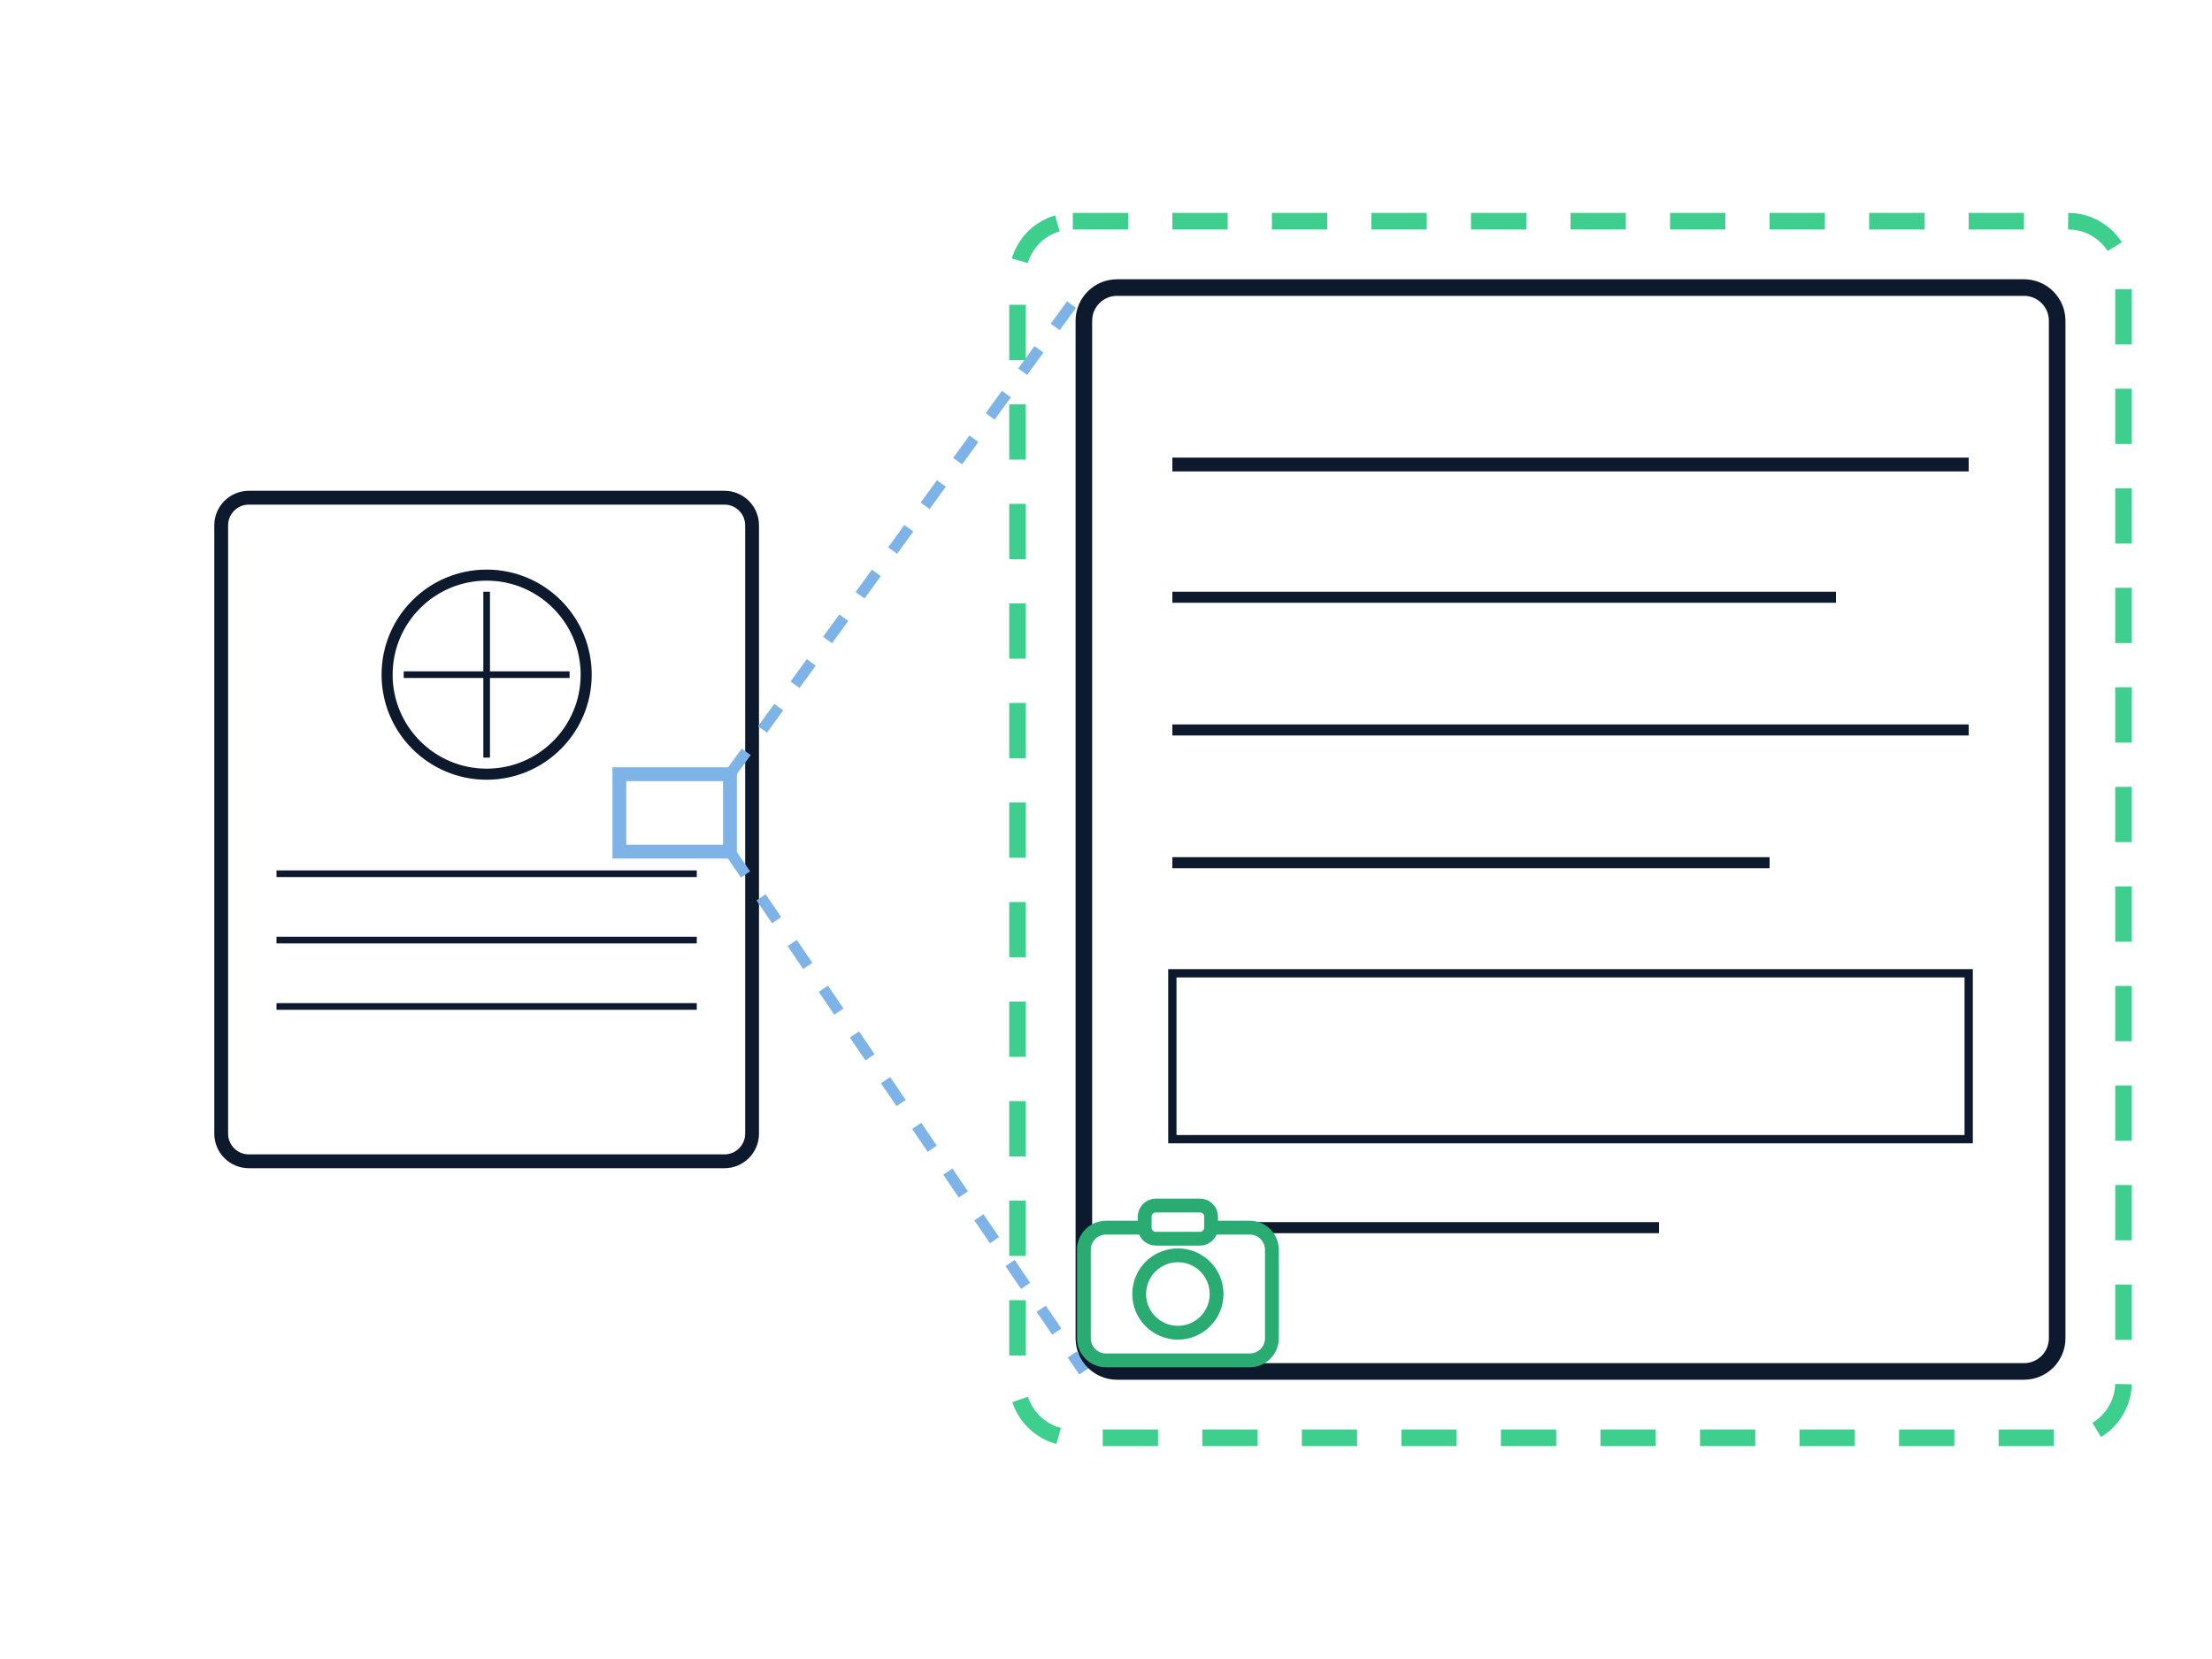
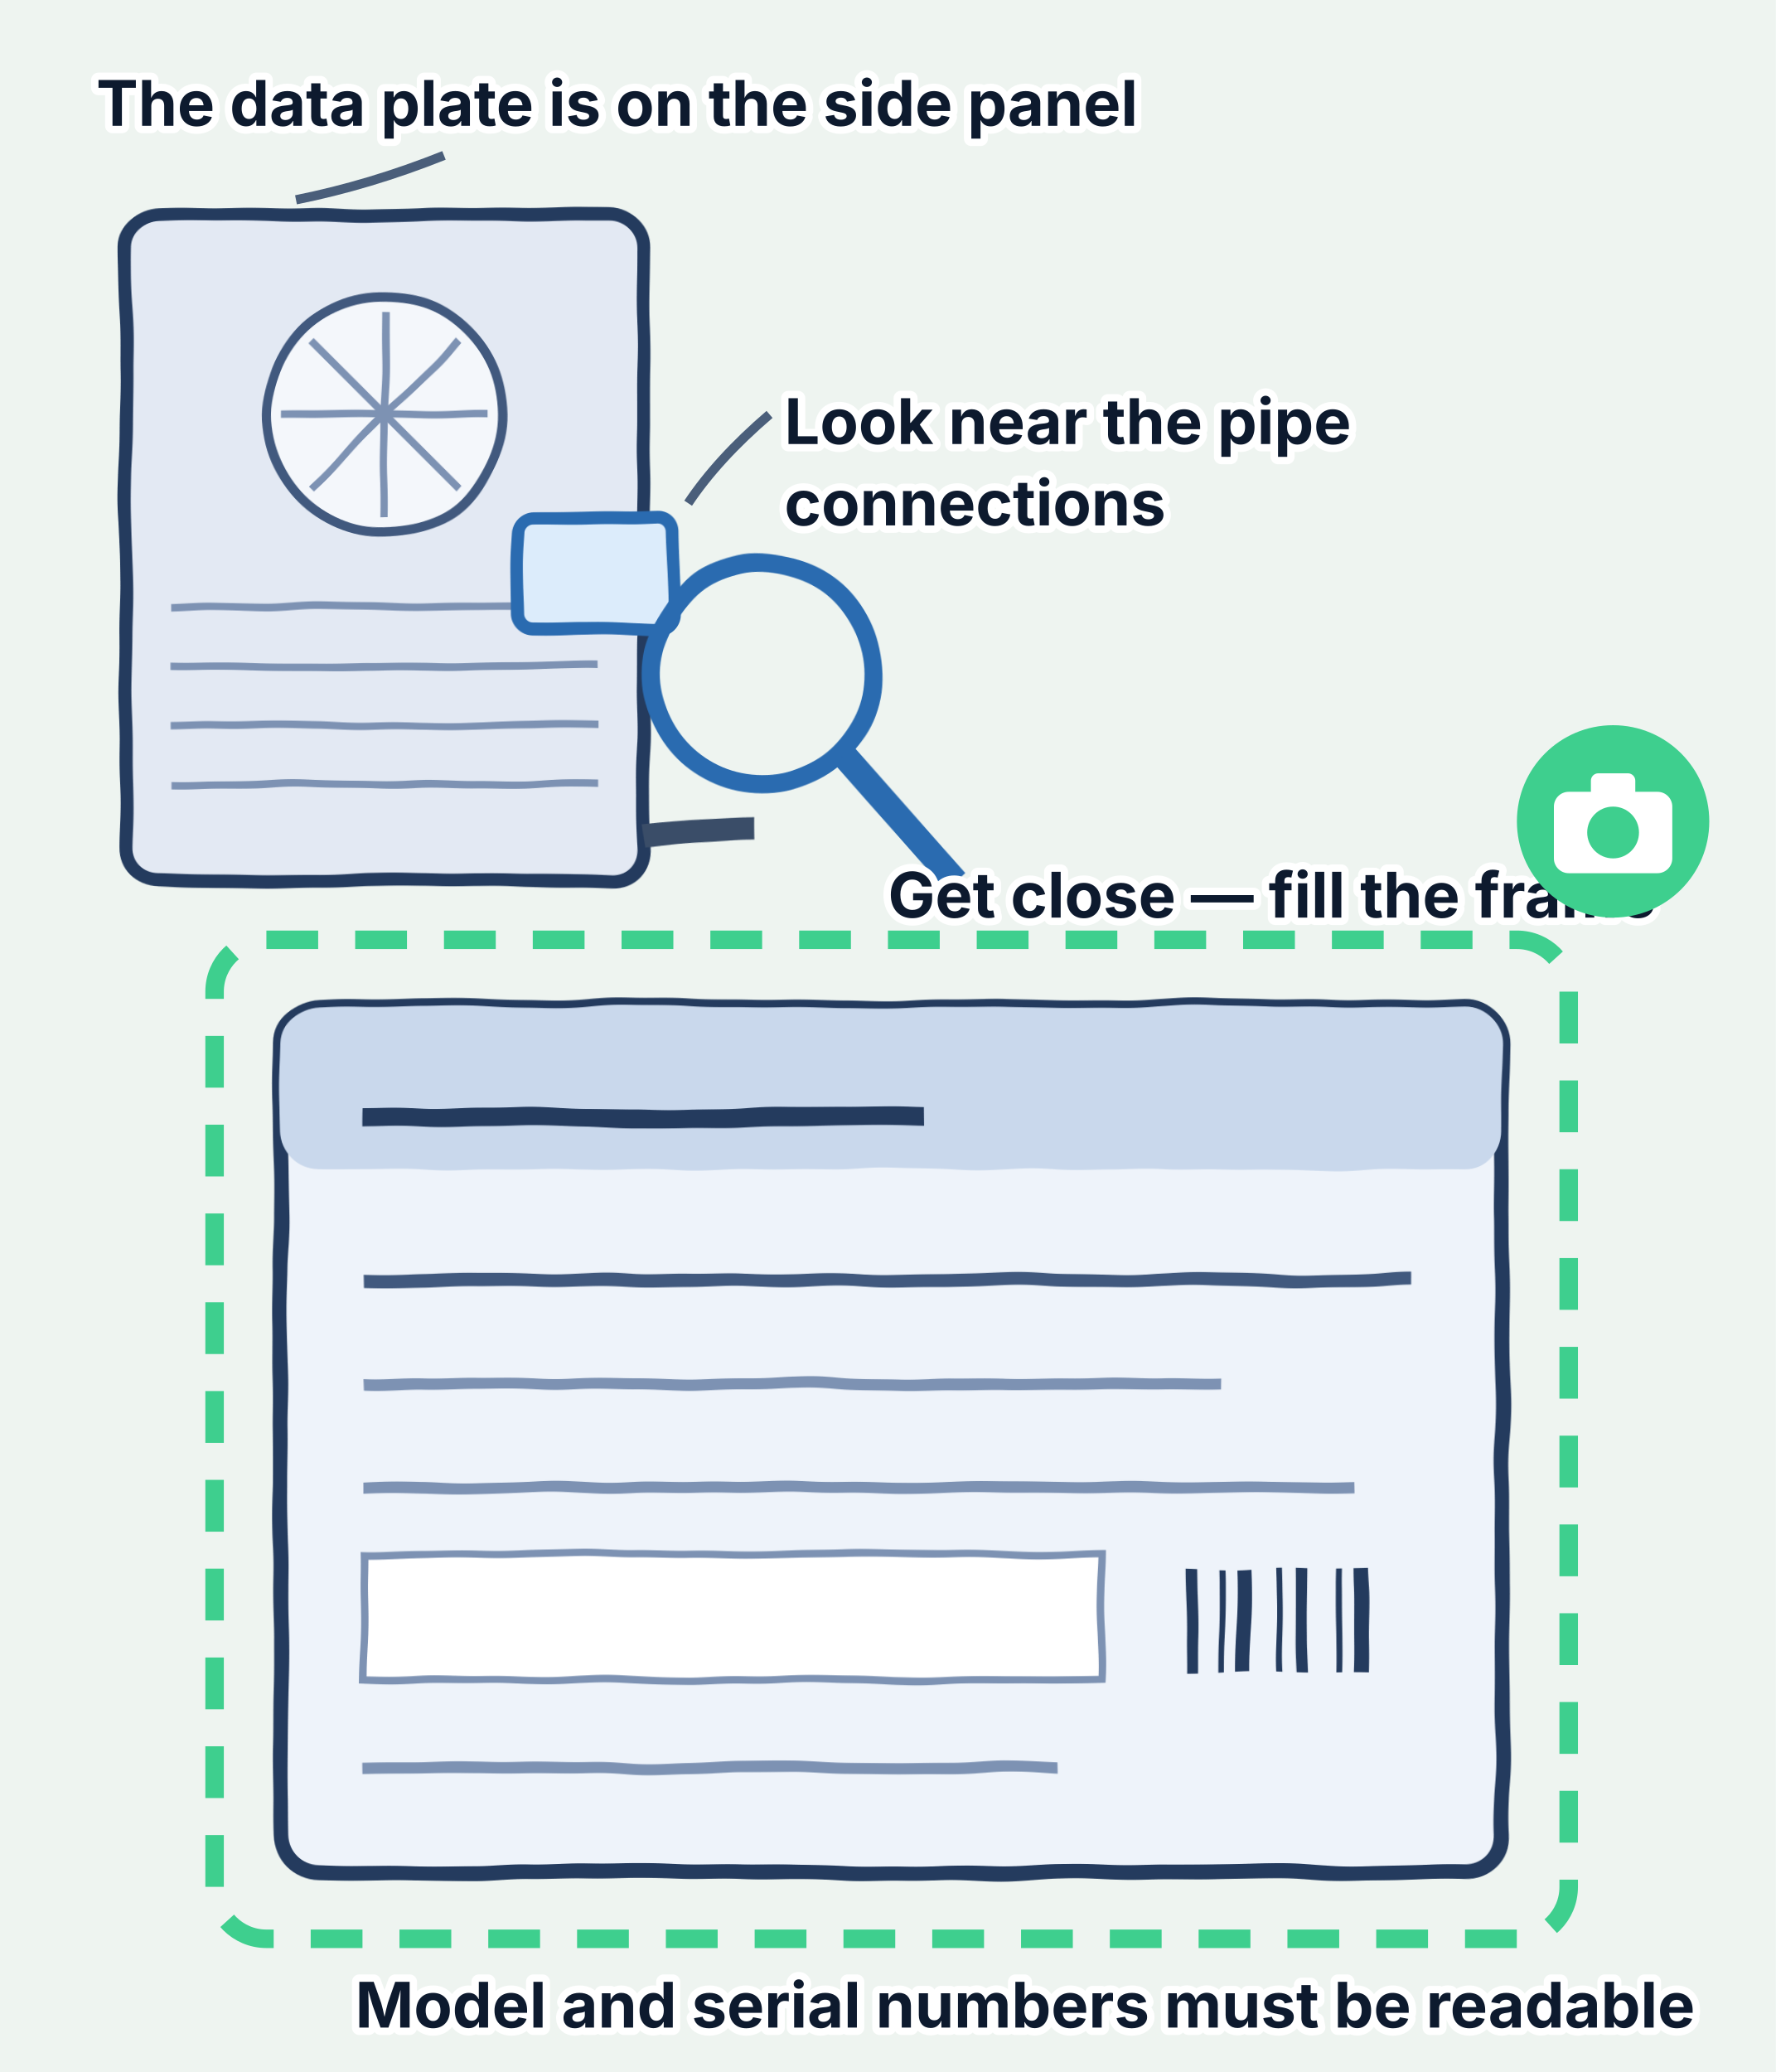
- <svg xmlns="http://www.w3.org/2000/svg" viewBox="0 0 400 300" fill="none">
-   <rect x="0" y="0" width="400" height="300" fill="#ffffff" />
-   <rect x="40" y="90" width="96" height="120" rx="5" stroke="#0d1a2e" stroke-width="2.5" />
-   <circle cx="88" cy="122" r="18" stroke="#0d1a2e" stroke-width="2" />
-   <line x1="88" y1="107" x2="88" y2="137" stroke="#0d1a2e" stroke-width="1.2" />
-   <line x1="73" y1="122" x2="103" y2="122" stroke="#0d1a2e" stroke-width="1.2" />
-   <line x1="50" y1="158" x2="126" y2="158" stroke="#0d1a2e" stroke-width="1.2" />
-   <line x1="50" y1="170" x2="126" y2="170" stroke="#0d1a2e" stroke-width="1.2" />
-   <line x1="50" y1="182" x2="126" y2="182" stroke="#0d1a2e" stroke-width="1.2" />
-   <rect x="112" y="140" width="20" height="14" stroke="#7eb3e8" stroke-width="2.5" />
-   <line x1="132" y1="140" x2="196" y2="52" stroke="#7eb3e8" stroke-width="2" stroke-dasharray="5 5" />
-   <line x1="132" y1="154" x2="196" y2="248" stroke="#7eb3e8" stroke-width="2" stroke-dasharray="5 5" />
-   <rect x="196" y="52" width="176" height="196" rx="6" stroke="#0d1a2e" stroke-width="3" />
-   <line x1="212" y1="84" x2="356" y2="84" stroke="#0d1a2e" stroke-width="2.5" />
-   <line x1="212" y1="108" x2="332" y2="108" stroke="#0d1a2e" stroke-width="2" />
-   <line x1="212" y1="132" x2="356" y2="132" stroke="#0d1a2e" stroke-width="2" />
-   <line x1="212" y1="156" x2="320" y2="156" stroke="#0d1a2e" stroke-width="2" />
-   <rect x="212" y="176" width="144" height="30" stroke="#0d1a2e" stroke-width="1.5" />
-   <line x1="212" y1="222" x2="300" y2="222" stroke="#0d1a2e" stroke-width="2" />
-   <rect x="184" y="40" width="200" height="220" rx="10" stroke="#3ecf8e" stroke-width="3" stroke-dasharray="10 8" />
-   <g transform="translate(196,218)">
-     <rect x="0" y="4" width="34" height="24" rx="4" stroke="#2aab72" stroke-width="2.5" fill="#ffffff" />
-     <circle cx="17" cy="16" r="7" stroke="#2aab72" stroke-width="2.5" />
-     <rect x="11" y="0" width="12" height="6" rx="2" stroke="#2aab72" stroke-width="2.5" fill="#ffffff" />
+ <svg xmlns="http://www.w3.org/2000/svg" viewBox="0 0 480 560" font-family="Inter, -apple-system, sans-serif">
+   <defs>
+     <filter id="pencil" x="-2%" y="-2%" width="104%" height="104%">
+       <feTurbulence type="fractalNoise" baseFrequency="0.035" numOctaves="2" seed="6" result="n" />
+       <feDisplacementMap in="SourceGraphic" in2="n" scale="2" />
+     </filter>
+   </defs>
+   <rect x="0" y="0" width="480" height="560" fill="#ffffff" />
+   <rect x="0" y="0" width="480" height="560" fill="#eef4f0" />
+   <g filter="url(#pencil)">
+     <rect x="34" y="58" width="140" height="180" rx="9" fill="#e3e9f3" stroke="#243b5e" stroke-width="3.5" />
+     <circle cx="104" cy="112" r="32" fill="#f4f7fb" stroke="#41597e" stroke-width="2.5" />
+     <g stroke="#7d92b3" stroke-width="2">
+       <line x1="104" y1="84" x2="104" y2="140" />
+       <line x1="76" y1="112" x2="132" y2="112" />
+       <line x1="84" y1="92" x2="124" y2="132" />
+       <line x1="124" y1="92" x2="84" y2="132" />
+     </g>
+     <g stroke="#7d92b3" stroke-width="2">
+       <line x1="46" y1="164" x2="162" y2="164" />
+       <line x1="46" y1="180" x2="162" y2="180" />
+       <line x1="46" y1="196" x2="162" y2="196" />
+       <line x1="46" y1="212" x2="162" y2="212" />
+     </g>
+     <rect x="140" y="140" width="42" height="30" rx="4" fill="#dcecfb" stroke="#2a6bb0" stroke-width="3.5" />
+     <path d="M174 226 q18 -2 30 -2" stroke="#3a4d68" stroke-width="6" fill="none" />
+     <circle cx="206" cy="182" r="30" fill="none" stroke="#2a6bb0" stroke-width="5" />
+     <line x1="228" y1="204" x2="258" y2="238" stroke="#2a6bb0" stroke-width="7" />
+     <rect x="76" y="272" width="330" height="234" rx="10" fill="#eef3fa" stroke="#243b5e" stroke-width="4" />
+     <rect x="76" y="272" width="330" height="44" rx="10" fill="#c9d8ec" />
+     <line x1="98" y1="302" x2="250" y2="302" stroke="#243b5e" stroke-width="5" />
+     <line x1="98" y1="346" x2="382" y2="346" stroke="#41597e" stroke-width="3.5" />
+     <line x1="98" y1="374" x2="330" y2="374" stroke="#7d92b3" stroke-width="3" />
+     <line x1="98" y1="402" x2="366" y2="402" stroke="#7d92b3" stroke-width="3" />
+     <rect x="98" y="420" width="200" height="34" fill="#ffffff" stroke="#7d92b3" stroke-width="2" />
+     <g stroke="#243b5e">
+       <line x1="322" y1="424" x2="322" y2="452" stroke-width="3" />
+       <line x1="330" y1="424" x2="330" y2="452" stroke-width="1.6" />
+       <line x1="336" y1="424" x2="336" y2="452" stroke-width="4" />
+       <line x1="346" y1="424" x2="346" y2="452" stroke-width="1.6" />
+       <line x1="352" y1="424" x2="352" y2="452" stroke-width="3" />
+       <line x1="362" y1="424" x2="362" y2="452" stroke-width="1.6" />
+       <line x1="368" y1="424" x2="368" y2="452" stroke-width="4" />
+     </g>
+     <line x1="98" y1="478" x2="286" y2="478" stroke="#7d92b3" stroke-width="3" />
+   </g>
+   <rect x="58" y="254" width="366" height="270" rx="14" fill="none" stroke="#3ecf8e" stroke-width="5" stroke-dasharray="14 10" />
+   <g font-size="17" font-weight="700" fill="#0d1a2e" stroke="#ffffff" stroke-width="4" paint-order="stroke" stroke-linejoin="round">
+     <text x="26" y="34">The data plate is on the side panel</text>
+     <text x="212" y="120">Look near the pipe</text>
+     <text x="212" y="142">connections</text>
+     <text x="240" y="248">Get close — fill the frame</text>
+     <text x="96" y="548">Model and serial numbers must be readable</text>
+   </g>
+   <g stroke="#4a5e7a" stroke-width="2.5" fill="none">
+     <path d="M208 112 q-14 12 -22 24" />
+     <path d="M120 42 q-20 8 -40 12" />
+   </g>
+   <g transform="translate(410,196)">
+     <circle cx="26" cy="26" r="26" fill="#3ecf8e" />
+     <rect x="10" y="18" width="32" height="22" rx="4" fill="#ffffff" />
+     <circle cx="26" cy="29" r="7" fill="#3ecf8e" />
+     <rect x="20" y="13" width="12" height="7" rx="2" fill="#ffffff" />
  </g>
</svg>
